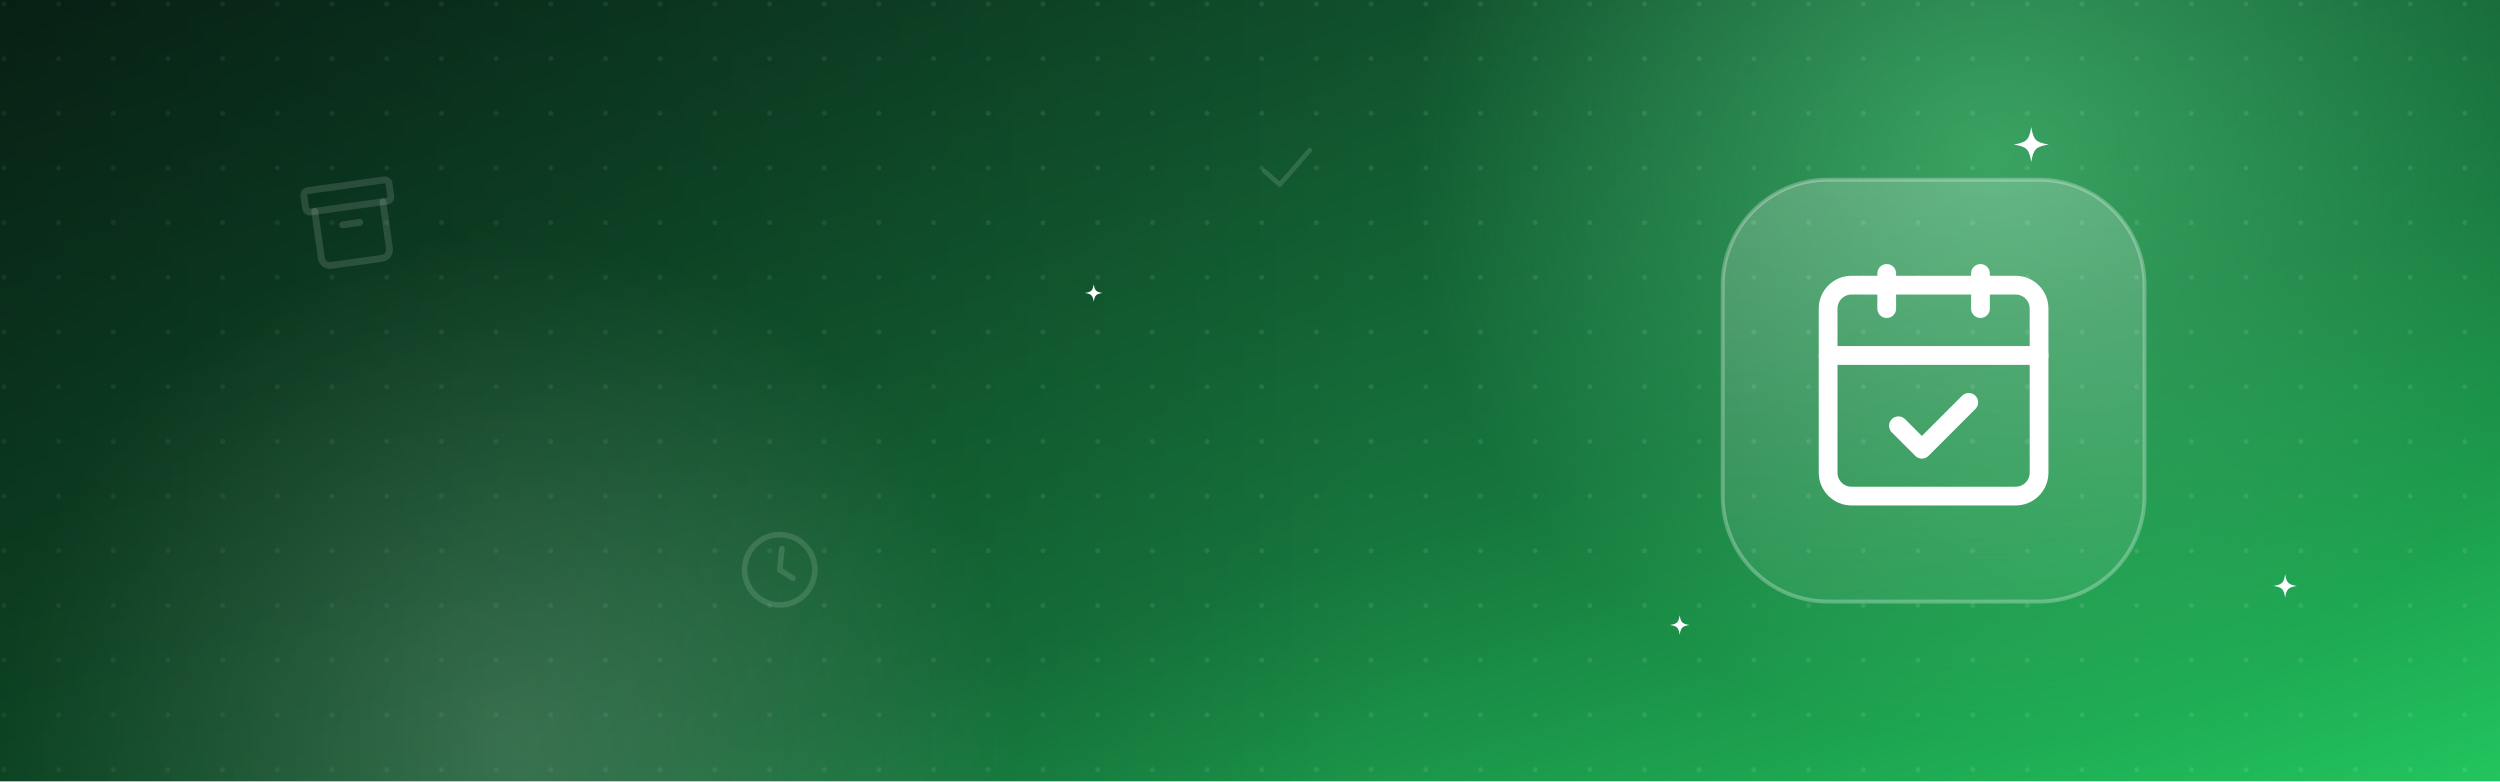
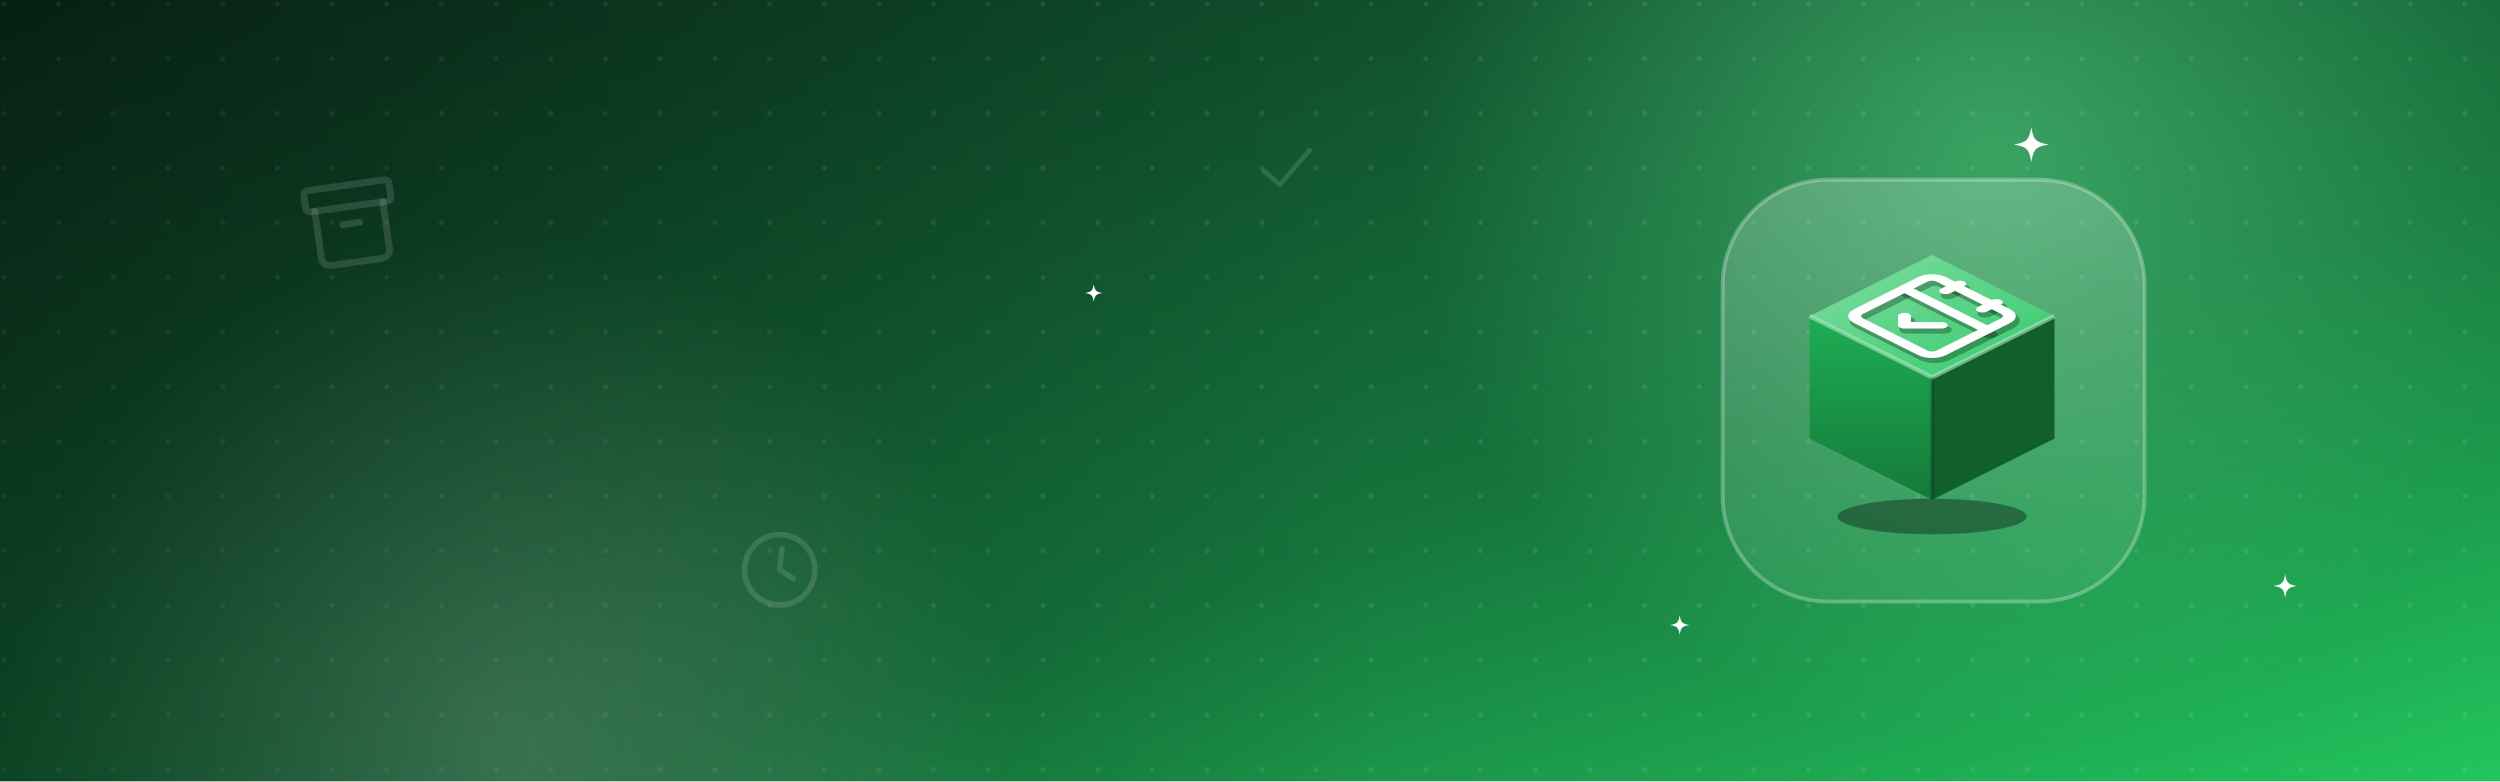
<svg xmlns="http://www.w3.org/2000/svg" viewBox="0 0 1280 400" role="img" aria-hidden="true">
  <defs>
    <linearGradient id="bg" x1="0" y1="0" x2="1" y2="1">
      <stop offset="0" stop-color="#0b311f" />
      <stop offset=".62" stop-color="#16753c" />
      <stop offset="1" stop-color="#22c55e" />
    </linearGradient>
    <radialGradient id="o1">
      <stop offset="0" stop-color="#59d486" stop-opacity=".55" />
      <stop offset="1" stop-color="#59d486" stop-opacity="0" />
    </radialGradient>
    <radialGradient id="o2">
      <stop offset="0" stop-color="#ffffff" stop-opacity=".22" />
      <stop offset="1" stop-color="#ffffff" stop-opacity="0" />
    </radialGradient>
    <pattern id="dots" width="28" height="28" patternUnits="userSpaceOnUse">
      <circle cx="2" cy="2" r="1.3" fill="#ffffff" fill-opacity=".09" />
    </pattern>
    <linearGradient id="glass" x1="0" y1="0" x2="0" y2="1">
      <stop offset="0" stop-color="#ffffff" stop-opacity=".22" />
      <stop offset="1" stop-color="#ffffff" stop-opacity=".06" />
    </linearGradient>
    <linearGradient id="fade" x1="0" y1="0" x2="1" y2="0">
      <stop offset="0" stop-color="#000" stop-opacity=".35" />
      <stop offset=".55" stop-color="#000" stop-opacity="0" />
    </linearGradient>
+     <linearGradient id="bbt" x1="0" y1="0" x2="1" y2="1">
+       <stop offset="0" stop-color="#7fdda2" />
+       <stop offset="1" stop-color="#34ca6b" />
+     </linearGradient>
+     <linearGradient id="bbl" x1="0" y1="0" x2="0" y2="1">
+       <stop offset="0" stop-color="#1ead53" />
+       <stop offset="1" stop-color="#157a3a" />
+     </linearGradient>
+     <linearGradient id="bbsh" x1="0" y1="0" x2="1" y2="0">
+       <stop offset="0" stop-color="#fff" stop-opacity="0" />
+       <stop offset=".5" stop-color="#fff" stop-opacity=".55" />
+       <stop offset="1" stop-color="#fff" stop-opacity="0" />
+     </linearGradient>
+     <clipPath id="bbc">
+       <path d="M32 10 L54 21 L32 32 L10 21 Z" />
+     </clipPath>
  </defs>
  <style>.b1,.b2,.f,.s,.k{transform-box:fill-box;transform-origin:50% 50%}
@keyframes b1{to{transform:translate(-90px,40px) scale(1.15)}}@keyframes b2{to{transform:translate(70px,-30px) scale(.9)}}
@keyframes f{0%,100%{transform:translateY(0)}50%{transform:translateY(-10px)}}
@keyframes s{0%,100%{opacity:.25;transform:scale(.5) rotate(0)}50%{opacity:.95;transform:scale(1) rotate(45deg)}}
@keyframes k{0%,100%{transform:translateY(0)}50%{transform:translateY(-6px)}}
.b1{animation:b1 16s ease-in-out infinite alternate}.b2{animation:b2 19s ease-in-out infinite alternate}
.f{animation:f 9s ease-in-out infinite}.f1{animation-duration:11s;animation-delay:-3s}.f2{animation-duration:13s;animation-delay:-6s}
.s{animation:s 3.4s ease-in-out infinite}.k{animation:k 6s ease-in-out infinite}
- @media (prefers-reduced-motion:reduce){.b1,.b2,.f,.s,.k{animation:none!important}}</style>
+ @media (prefers-reduced-motion:reduce){.b1,.b2,.f,.s,.k{animation:none!important}}.bbbob,.bbshadow{transform-box:fill-box;transform-origin:50% 50%}@keyframes bbb{0%,100%{transform:translateY(0)}50%{transform:translateY(-2.2px)}}@keyframes bbsd{0%,100%{transform:scaleX(1);opacity:.35}50%{transform:scaleX(.86);opacity:.22}}@keyframes bbs{0%,55%{transform:translateX(0)}100%{transform:translateX(78px)}}@keyframes bbg{0%,100%{opacity:.9}50%{opacity:1}}.bbbob{animation:bbb 4.2s ease-in-out infinite}.bbshadow{animation:bbsd 4.2s ease-in-out infinite}.bbshine{animation:bbs 5.5s ease-in-out infinite}.bbglow{animation:bbg 4.2s ease-in-out infinite}</style>
  <rect width="1280" height="400" fill="url(#bg)" />
  <circle class="b1" cx="1020" cy="80" r="300" fill="url(#o1)" />
  <circle class="b2" cx="260" cy="380" r="260" fill="url(#o2)" />
  <rect width="1280" height="400" fill="url(#dots)" />
  <rect width="1280" height="400" fill="url(#fade)" />
  <g transform="translate(150 92) rotate(-8) scale(2.2)">
    <g class="f f0" fill="none" stroke="#ffffff" stroke-opacity=".13" stroke-width="1.6" stroke-linecap="round" stroke-linejoin="round">
      <rect width="20" height="5" x="2" y="3" rx="1" />
      <path d="M4 8v11a2 2 0 0 0 2 2h12a2 2 0 0 0 2-2V8" />
      <path d="M10 12h4" />
    </g>
  </g>
  <g transform="translate(380 268) rotate(6) scale(1.8)">
    <g class="f f1" fill="none" stroke="#ffffff" stroke-opacity=".13" stroke-width="1.6" stroke-linecap="round" stroke-linejoin="round">
      <circle cx="12" cy="12" r="10" />
      <path d="M12 6v6l4 2" />
    </g>
  </g>
  <g transform="translate(640 70) rotate(-4) scale(1.5)">
    <g class="f f2" fill="none" stroke="#ffffff" stroke-opacity=".13" stroke-width="1.6" stroke-linecap="round" stroke-linejoin="round">
      <path d="M20 6 9 17l-5-5" />
    </g>
  </g>
  <g class="k">
    <rect x="882" y="92" width="216" height="216" rx="54" fill="url(#glass)" stroke="#ffffff" stroke-opacity=".28" stroke-width="2" />
-     <g transform="translate(918 128) scale(6)" fill="none" stroke="#ffffff" stroke-width="1.6" stroke-linecap="round" stroke-linejoin="round">
-       <path d="M8 2v3" />
-       <path d="M16 2v3" />
-       <rect x="3" y="3" width="18" height="18" rx="2" />
-       <path d="M3 9h18" />
-       <path d="m9 15 2 2 4-4" />
+     <g transform="translate(898 102) scale(2.85)">
+       <g class="bbbob">
+         <ellipse cx="32" cy="57" rx="17" ry="3.2" fill="#000" opacity=".35" class="bbshadow" />
+         <path d="M10 21 L32 32 V54 L10 43 Z" fill="url(#bbl)" />
+         <path d="M54 21 L32 32 V54 L54 43 Z" fill="#105f2d" />
+         <path d="M32 10 L54 21 L32 32 L10 21 Z" fill="url(#bbt)" />
+         <path d="M10 21 L32 32 L54 21" fill="none" stroke="#b2ebc7" stroke-opacity=".55" stroke-width=".8" stroke-linejoin="round" />
+         <path d="M32 32 V54" stroke="#000" stroke-opacity=".18" stroke-width=".8" />
+         <g clip-path="url(#bbc)">
+           <rect class="bbshine" x="-14" y="6" width="14" height="30" fill="url(#bbsh)" transform="skewX(-25)" />
+         </g>
+         <g transform="translate(.5 .8)">
+           <g transform="matrix(0.825 0.4125 -0.825 0.4125 32 11.100)" fill="none" stroke="#000" stroke-opacity=".28" stroke-width="2.4" stroke-linecap="round" stroke-linejoin="round">
+             <path d="M8 2v3" />
+             <path d="M16 2v3" />
+             <rect x="3" y="3" width="18" height="18" rx="2" />
+             <path d="M3 9h18" />
+             <path d="m9 15 2 2 4-4" />
+           </g>
+         </g>
+         <g class="bbglow" transform="matrix(0.825 0.4125 -0.825 0.4125 32 11.100)" fill="none" stroke="#fff" stroke-width="2" stroke-linecap="round" stroke-linejoin="round">
+           <path d="M8 2v3" />
+           <path d="M16 2v3" />
+           <rect x="3" y="3" width="18" height="18" rx="2" />
+           <path d="M3 9h18" />
+           <path d="m9 15 2 2 4-4" />
+         </g>
+       </g>
    </g>
  </g>
  <g transform="translate(1040 74) scale(0.9)">
    <path class="s" style="animation-delay:0s" d="M0 -10 C1.2 -2.6 2.6 -1.2 10 0 C2.6 1.2 1.2 2.6 0 10 C-1.2 2.6 -2.6 1.2 -10 0 C-2.6 -1.2 -1.2 -2.6 0 -10Z" fill="#ffffff" />
  </g>
  <g transform="translate(1170 300) scale(0.6)">
    <path class="s" style="animation-delay:1.1s" d="M0 -10 C1.2 -2.6 2.6 -1.2 10 0 C2.6 1.2 1.2 2.6 0 10 C-1.2 2.6 -2.6 1.2 -10 0 C-2.6 -1.2 -1.2 -2.6 0 -10Z" fill="#ffffff" />
  </g>
  <g transform="translate(860 320) scale(0.5)">
    <path class="s" style="animation-delay:2.2s" d="M0 -10 C1.2 -2.6 2.6 -1.2 10 0 C2.6 1.2 1.2 2.6 0 10 C-1.2 2.6 -2.6 1.2 -10 0 C-2.6 -1.2 -1.2 -2.6 0 -10Z" fill="#ffffff" />
  </g>
  <g transform="translate(560 150) scale(0.45)">
    <path class="s" style="animation-delay:0.6s" d="M0 -10 C1.2 -2.6 2.6 -1.2 10 0 C2.6 1.2 1.2 2.6 0 10 C-1.2 2.6 -2.6 1.2 -10 0 C-2.6 -1.2 -1.2 -2.6 0 -10Z" fill="#ffffff" />
  </g>
</svg>
